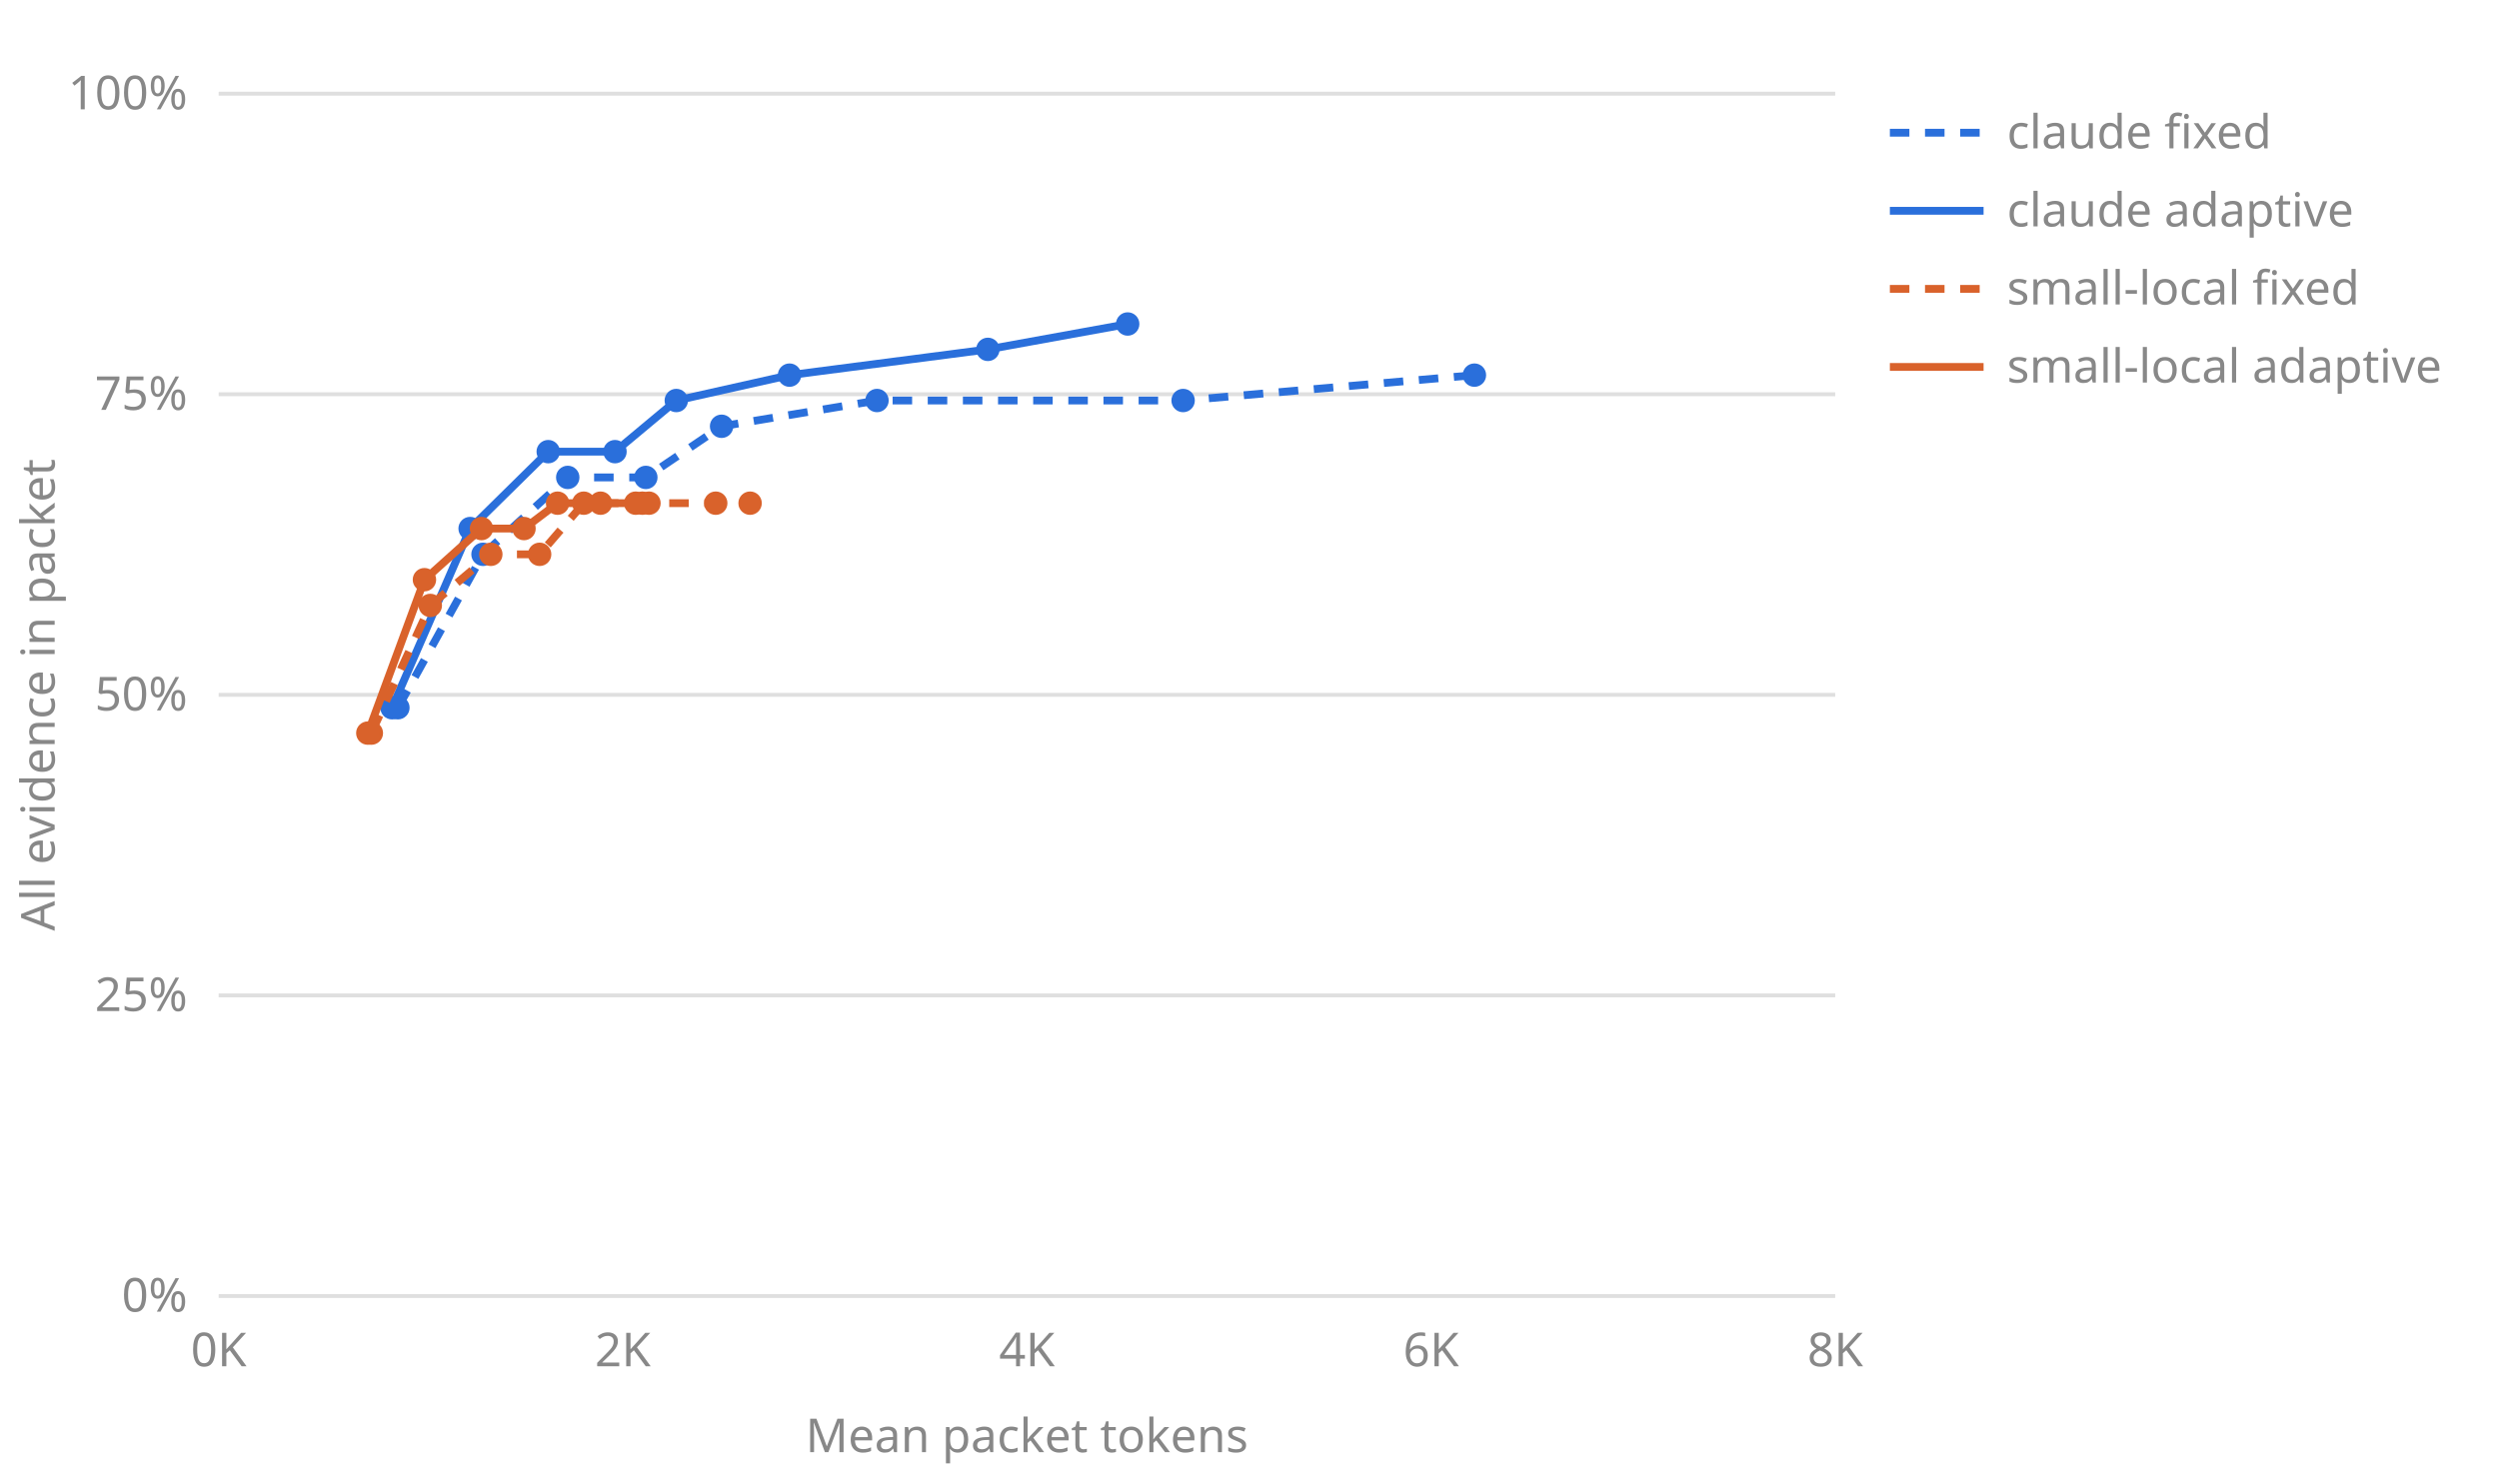
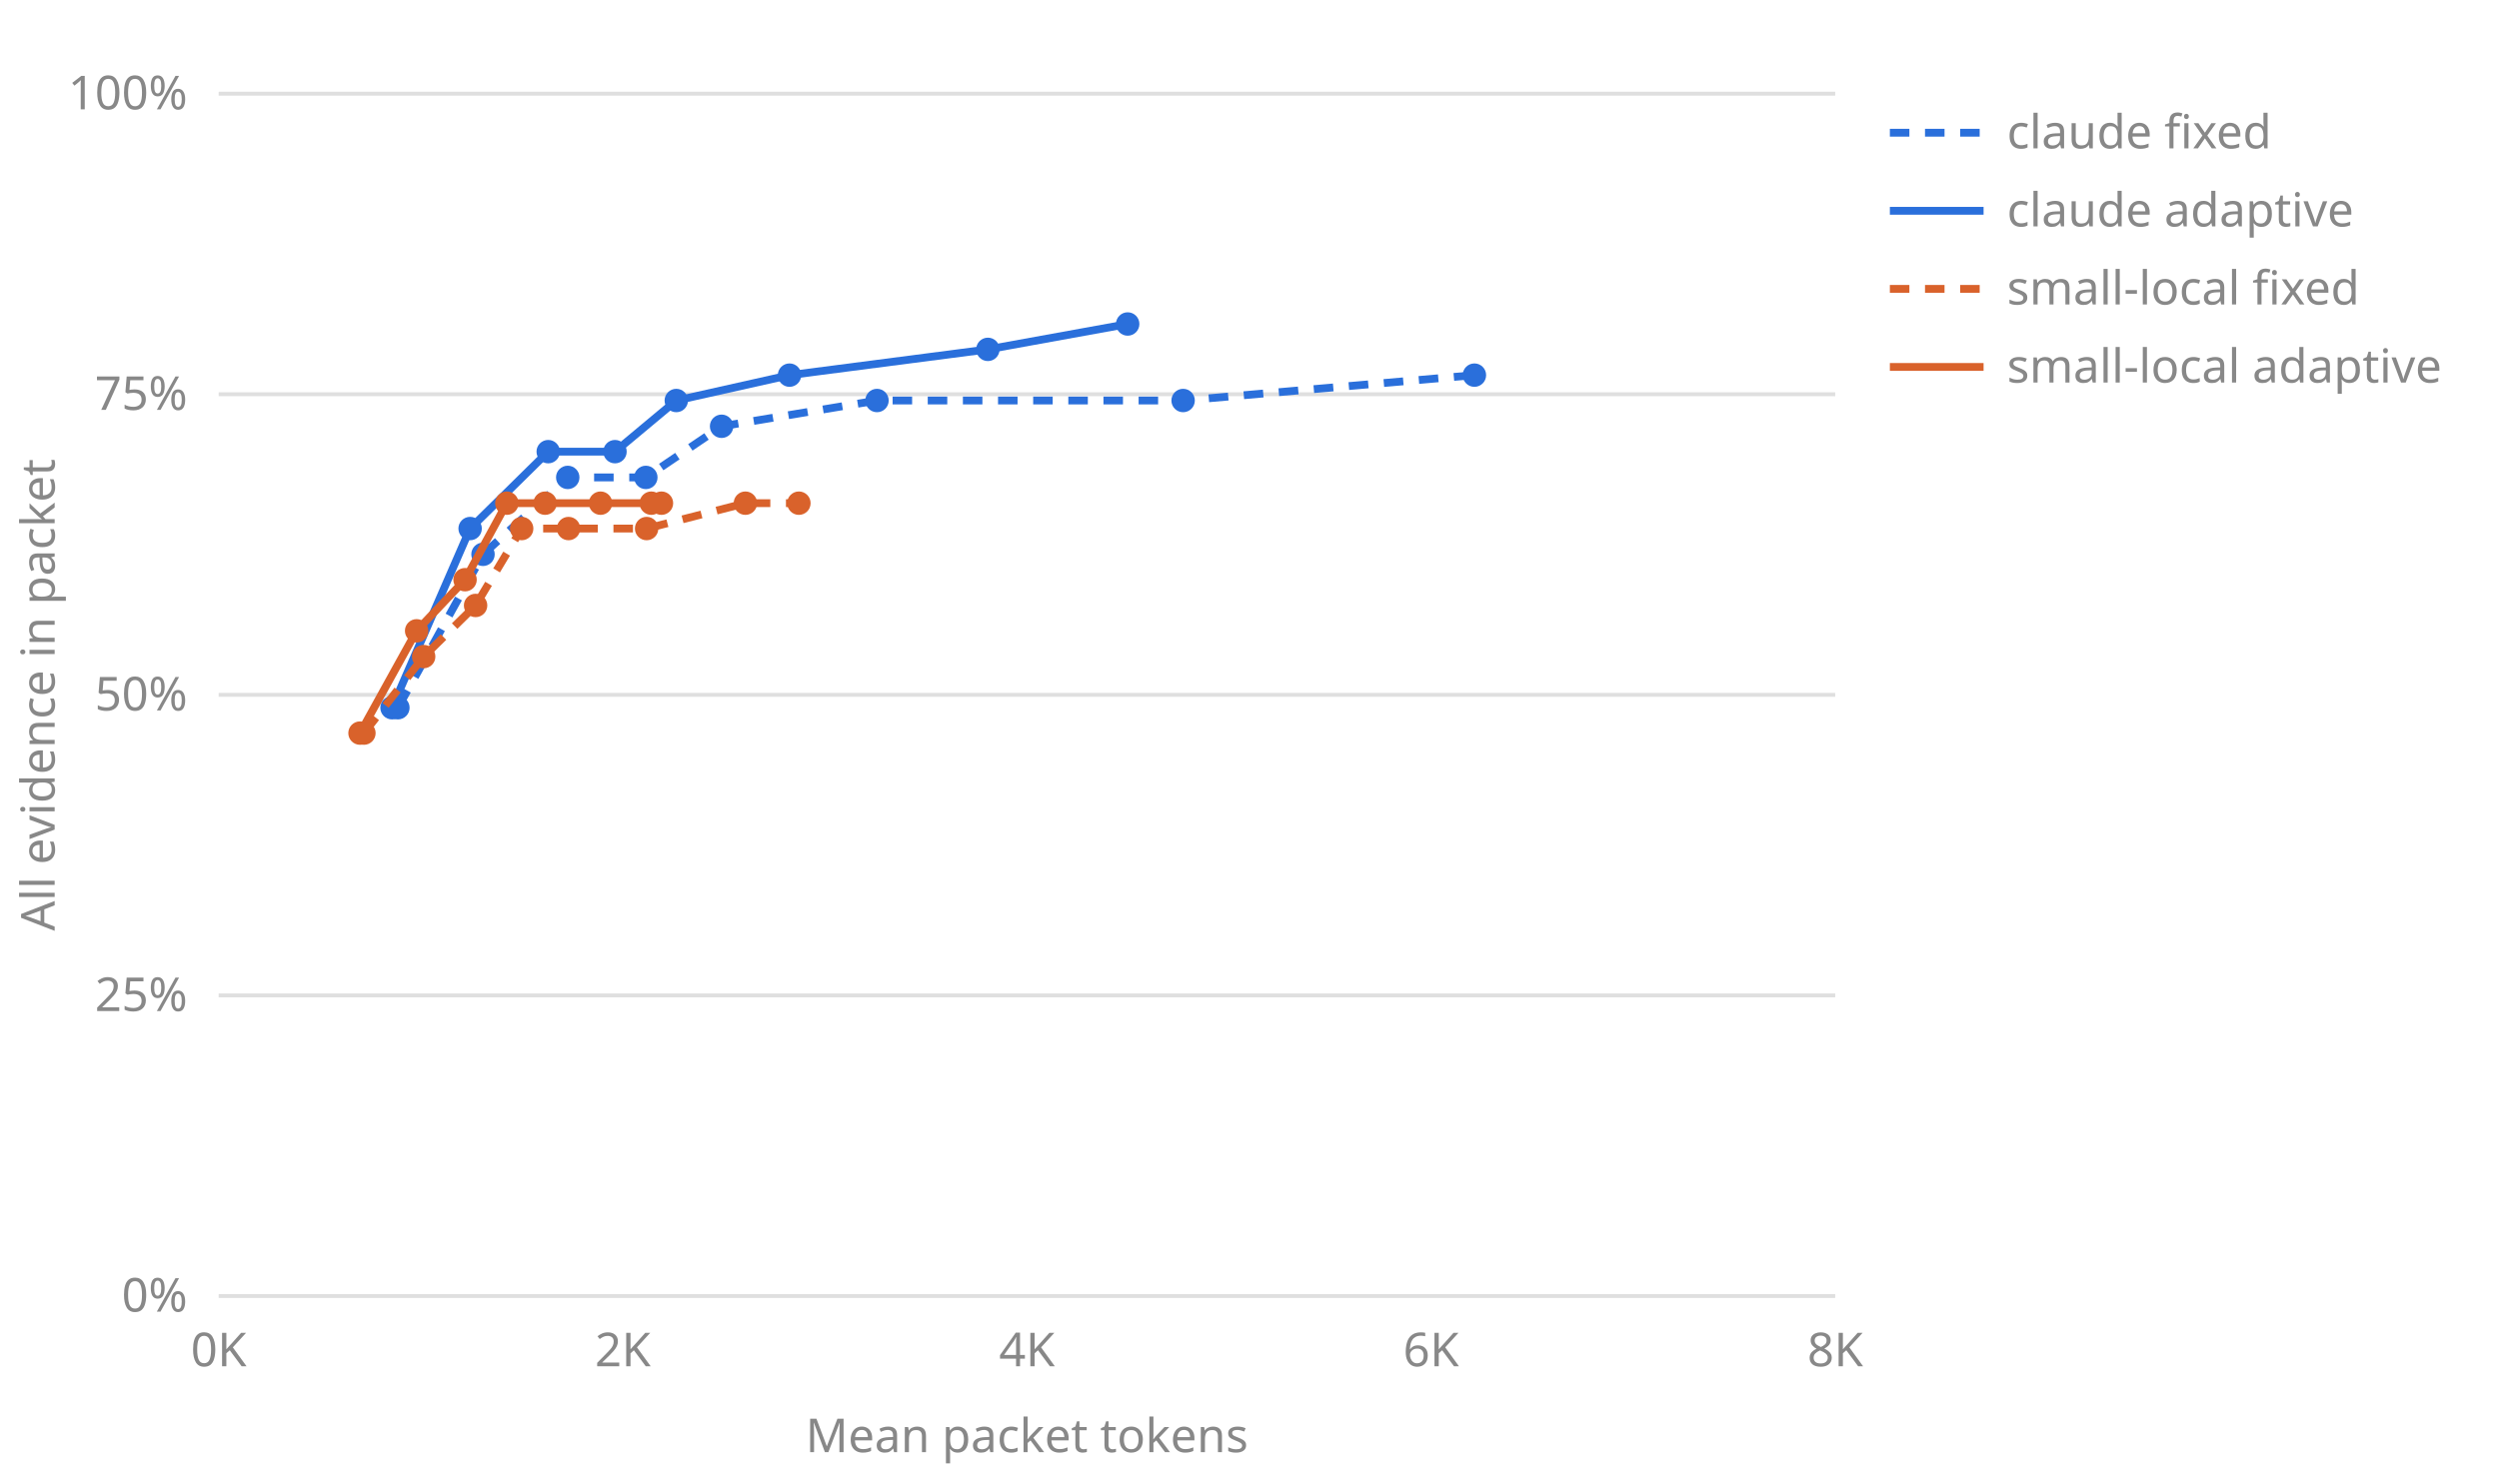
<svg xmlns="http://www.w3.org/2000/svg" viewBox="0 0 640 380" font-family="system-ui, sans-serif" font-size="12" fill="#888">
  <rect width="640" height="380" fill="none" />
  <line x1="56" x2="470" y1="332" y2="332" stroke="#8884" />
  <text x="48" y="336" text-anchor="end">0%</text>
  <line x1="56" x2="470" y1="255" y2="255" stroke="#8884" />
  <text x="48" y="259" text-anchor="end">25%</text>
  <line x1="56" x2="470" y1="178" y2="178" stroke="#8884" />
  <text x="48" y="182" text-anchor="end">50%</text>
  <line x1="56" x2="470" y1="101" y2="101" stroke="#8884" />
  <text x="48" y="105" text-anchor="end">75%</text>
  <line x1="56" x2="470" y1="24" y2="24" stroke="#8884" />
  <text x="48" y="28" text-anchor="end">100%</text>
  <text x="56" y="350" text-anchor="middle">0K</text>
  <text x="159.5" y="350" text-anchor="middle">2K</text>
  <text x="263" y="350" text-anchor="middle">4K</text>
  <text x="366.5" y="350" text-anchor="middle">6K</text>
  <text x="470" y="350" text-anchor="middle">8K</text>
  <text x="263" y="372" text-anchor="middle">Mean packet tokens</text>
  <text x="14" y="178" text-anchor="middle" transform="rotate(-90 14 178)">All evidence in packet</text>
  <path d="M101.9,181.3 L123.7,142.0 L145.4,122.3 L165.4,122.3 L184.8,109.2 L224.6,102.6 L303.0,102.6 L377.6,96.1" fill="none" stroke="#2a6fdb" stroke-width="2" stroke-dasharray="5 4" />
  <circle cx="101.9" cy="181.3" r="3" fill="#2a6fdb" />
  <circle cx="123.7" cy="142.0" r="3" fill="#2a6fdb" />
  <circle cx="145.4" cy="122.3" r="3" fill="#2a6fdb" />
  <circle cx="165.4" cy="122.3" r="3" fill="#2a6fdb" />
  <circle cx="184.8" cy="109.2" r="3" fill="#2a6fdb" />
  <circle cx="224.6" cy="102.6" r="3" fill="#2a6fdb" />
  <circle cx="303.0" cy="102.6" r="3" fill="#2a6fdb" />
  <circle cx="377.6" cy="96.1" r="3" fill="#2a6fdb" />
  <line x1="484" x2="508" y1="34" y2="34" stroke="#2a6fdb" stroke-width="2" stroke-dasharray="5 4" />
  <text x="514" y="38">claude fixed</text>
  <path d="M100.4,181.3 L120.4,135.4 L140.4,115.7 L157.5,115.7 L173.2,102.6 L202.2,96.1 L253.0,89.5 L288.8,83.0" fill="none" stroke="#2a6fdb" stroke-width="2" />
  <circle cx="100.4" cy="181.3" r="3" fill="#2a6fdb" />
  <circle cx="120.4" cy="135.4" r="3" fill="#2a6fdb" />
  <circle cx="140.4" cy="115.7" r="3" fill="#2a6fdb" />
  <circle cx="157.5" cy="115.7" r="3" fill="#2a6fdb" />
  <circle cx="173.2" cy="102.6" r="3" fill="#2a6fdb" />
  <circle cx="202.2" cy="96.1" r="3" fill="#2a6fdb" />
  <circle cx="253.0" cy="89.5" r="3" fill="#2a6fdb" />
  <circle cx="288.8" cy="83.0" r="3" fill="#2a6fdb" />
  <line x1="484" x2="508" y1="54" y2="54" stroke="#2a6fdb" stroke-width="2" />
  <text x="514" y="58">claude adaptive</text>
-   <path d="M95.1,187.8 L110.2,155.1 L125.7,142.0 L138.2,142.0 L149.5,128.9 L166.2,128.9 L183.3,128.9 L192.1,128.9" fill="none" stroke="#d9622b" stroke-width="2" stroke-dasharray="5 4" />
-   <circle cx="95.1" cy="187.8" r="3" fill="#d9622b" />
-   <circle cx="110.2" cy="155.1" r="3" fill="#d9622b" />
-   <circle cx="125.7" cy="142.0" r="3" fill="#d9622b" />
-   <circle cx="138.2" cy="142.0" r="3" fill="#d9622b" />
-   <circle cx="149.5" cy="128.9" r="3" fill="#d9622b" />
-   <circle cx="166.2" cy="128.9" r="3" fill="#d9622b" />
-   <circle cx="183.3" cy="128.9" r="3" fill="#d9622b" />
-   <circle cx="192.1" cy="128.9" r="3" fill="#d9622b" />
+   <path d="M93.2,187.8 L108.5,168.2 L121.8,155.1 L133.6,135.4 L145.6,135.4 L165.6,135.4 L190.9,128.9 L204.6,128.9" fill="none" stroke="#d9622b" stroke-width="2" stroke-dasharray="5 4" />
+   <circle cx="93.2" cy="187.8" r="3" fill="#d9622b" />
+   <circle cx="108.5" cy="168.2" r="3" fill="#d9622b" />
+   <circle cx="121.8" cy="155.1" r="3" fill="#d9622b" />
+   <circle cx="133.6" cy="135.4" r="3" fill="#d9622b" />
+   <circle cx="145.6" cy="135.4" r="3" fill="#d9622b" />
+   <circle cx="165.6" cy="135.4" r="3" fill="#d9622b" />
+   <circle cx="190.9" cy="128.9" r="3" fill="#d9622b" />
+   <circle cx="204.6" cy="128.9" r="3" fill="#d9622b" />
  <line x1="484" x2="508" y1="74" y2="74" stroke="#d9622b" stroke-width="2" stroke-dasharray="5 4" />
  <text x="514" y="78">small-local fixed</text>
-   <path d="M94.2,187.8 L108.7,148.5 L123.3,135.4 L134.2,135.4 L142.8,128.9 L153.8,128.9 L162.8,128.9 L164.5,128.9" fill="none" stroke="#d9622b" stroke-width="2" />
-   <circle cx="94.2" cy="187.8" r="3" fill="#d9622b" />
-   <circle cx="108.7" cy="148.5" r="3" fill="#d9622b" />
-   <circle cx="123.3" cy="135.4" r="3" fill="#d9622b" />
-   <circle cx="134.2" cy="135.4" r="3" fill="#d9622b" />
-   <circle cx="142.8" cy="128.9" r="3" fill="#d9622b" />
+   <path d="M92.2,187.8 L106.7,161.6 L119.1,148.5 L129.8,128.9 L139.6,128.9 L153.8,128.9 L166.8,128.9 L169.4,128.9" fill="none" stroke="#d9622b" stroke-width="2" />
+   <circle cx="92.2" cy="187.8" r="3" fill="#d9622b" />
+   <circle cx="106.7" cy="161.6" r="3" fill="#d9622b" />
+   <circle cx="119.1" cy="148.5" r="3" fill="#d9622b" />
+   <circle cx="129.8" cy="128.9" r="3" fill="#d9622b" />
+   <circle cx="139.6" cy="128.9" r="3" fill="#d9622b" />
  <circle cx="153.8" cy="128.9" r="3" fill="#d9622b" />
-   <circle cx="162.8" cy="128.9" r="3" fill="#d9622b" />
-   <circle cx="164.5" cy="128.9" r="3" fill="#d9622b" />
+   <circle cx="166.8" cy="128.9" r="3" fill="#d9622b" />
+   <circle cx="169.4" cy="128.9" r="3" fill="#d9622b" />
  <line x1="484" x2="508" y1="94" y2="94" stroke="#d9622b" stroke-width="2" />
  <text x="514" y="98">small-local adaptive</text>
</svg>
